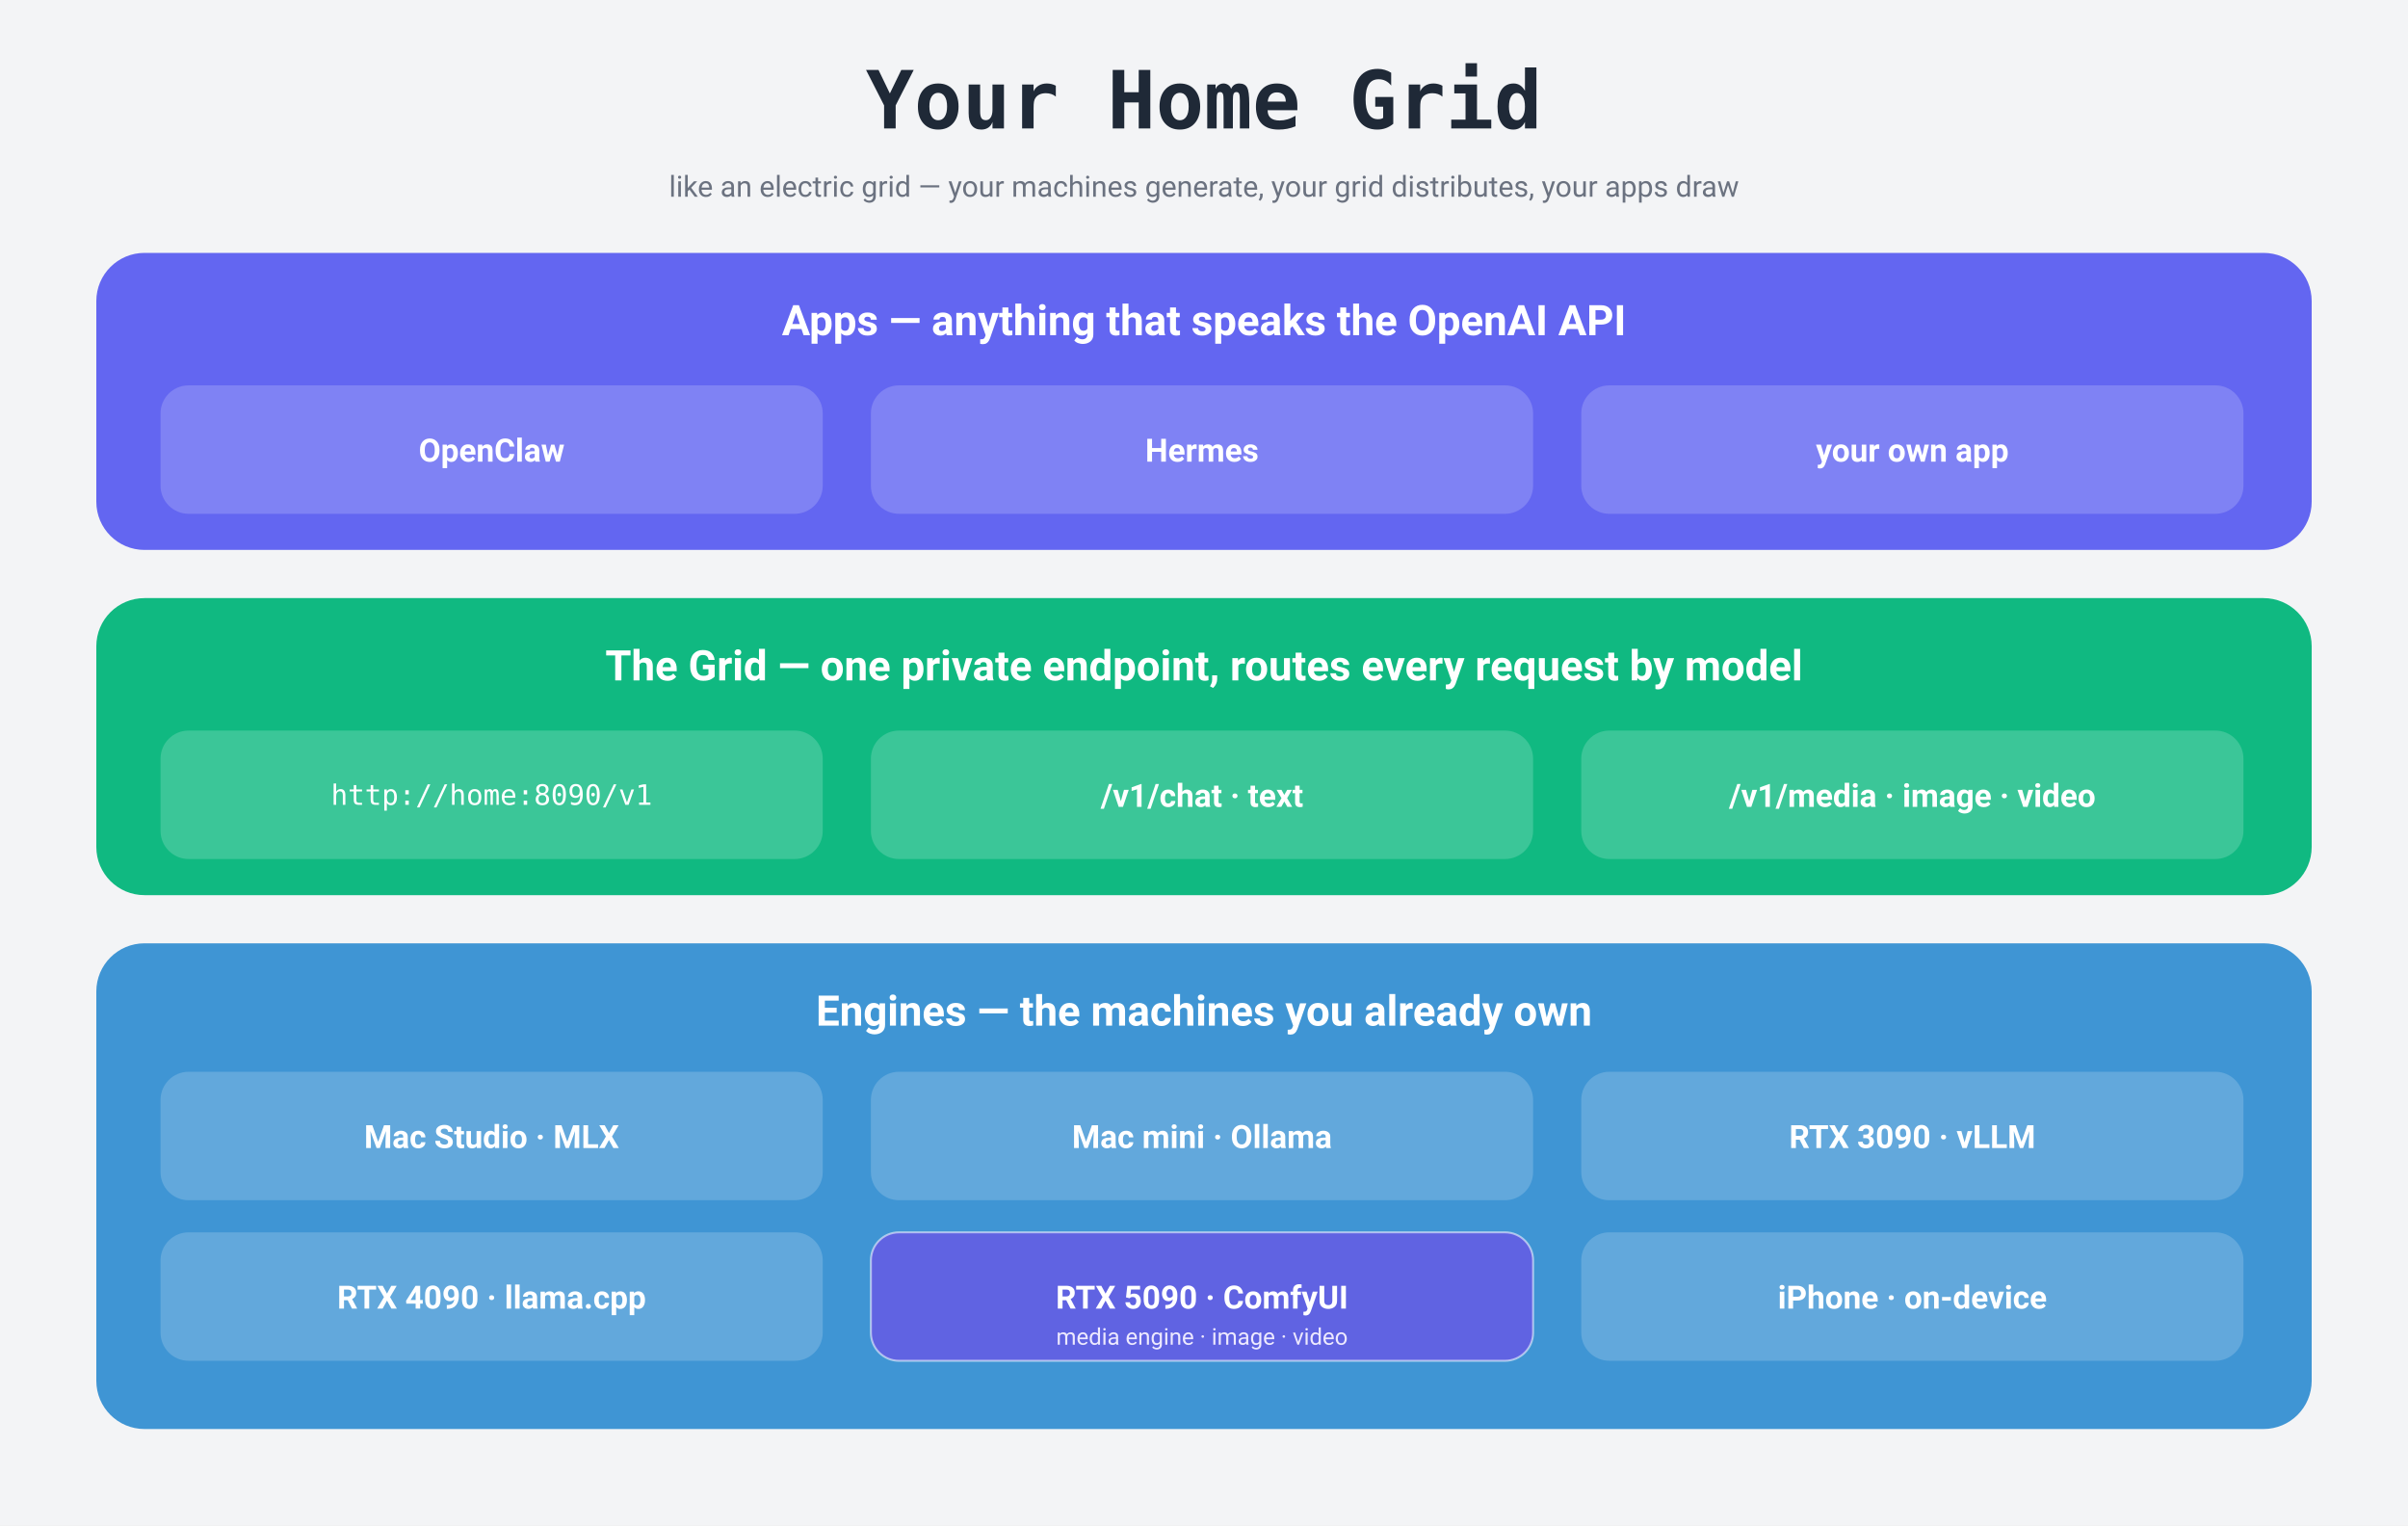
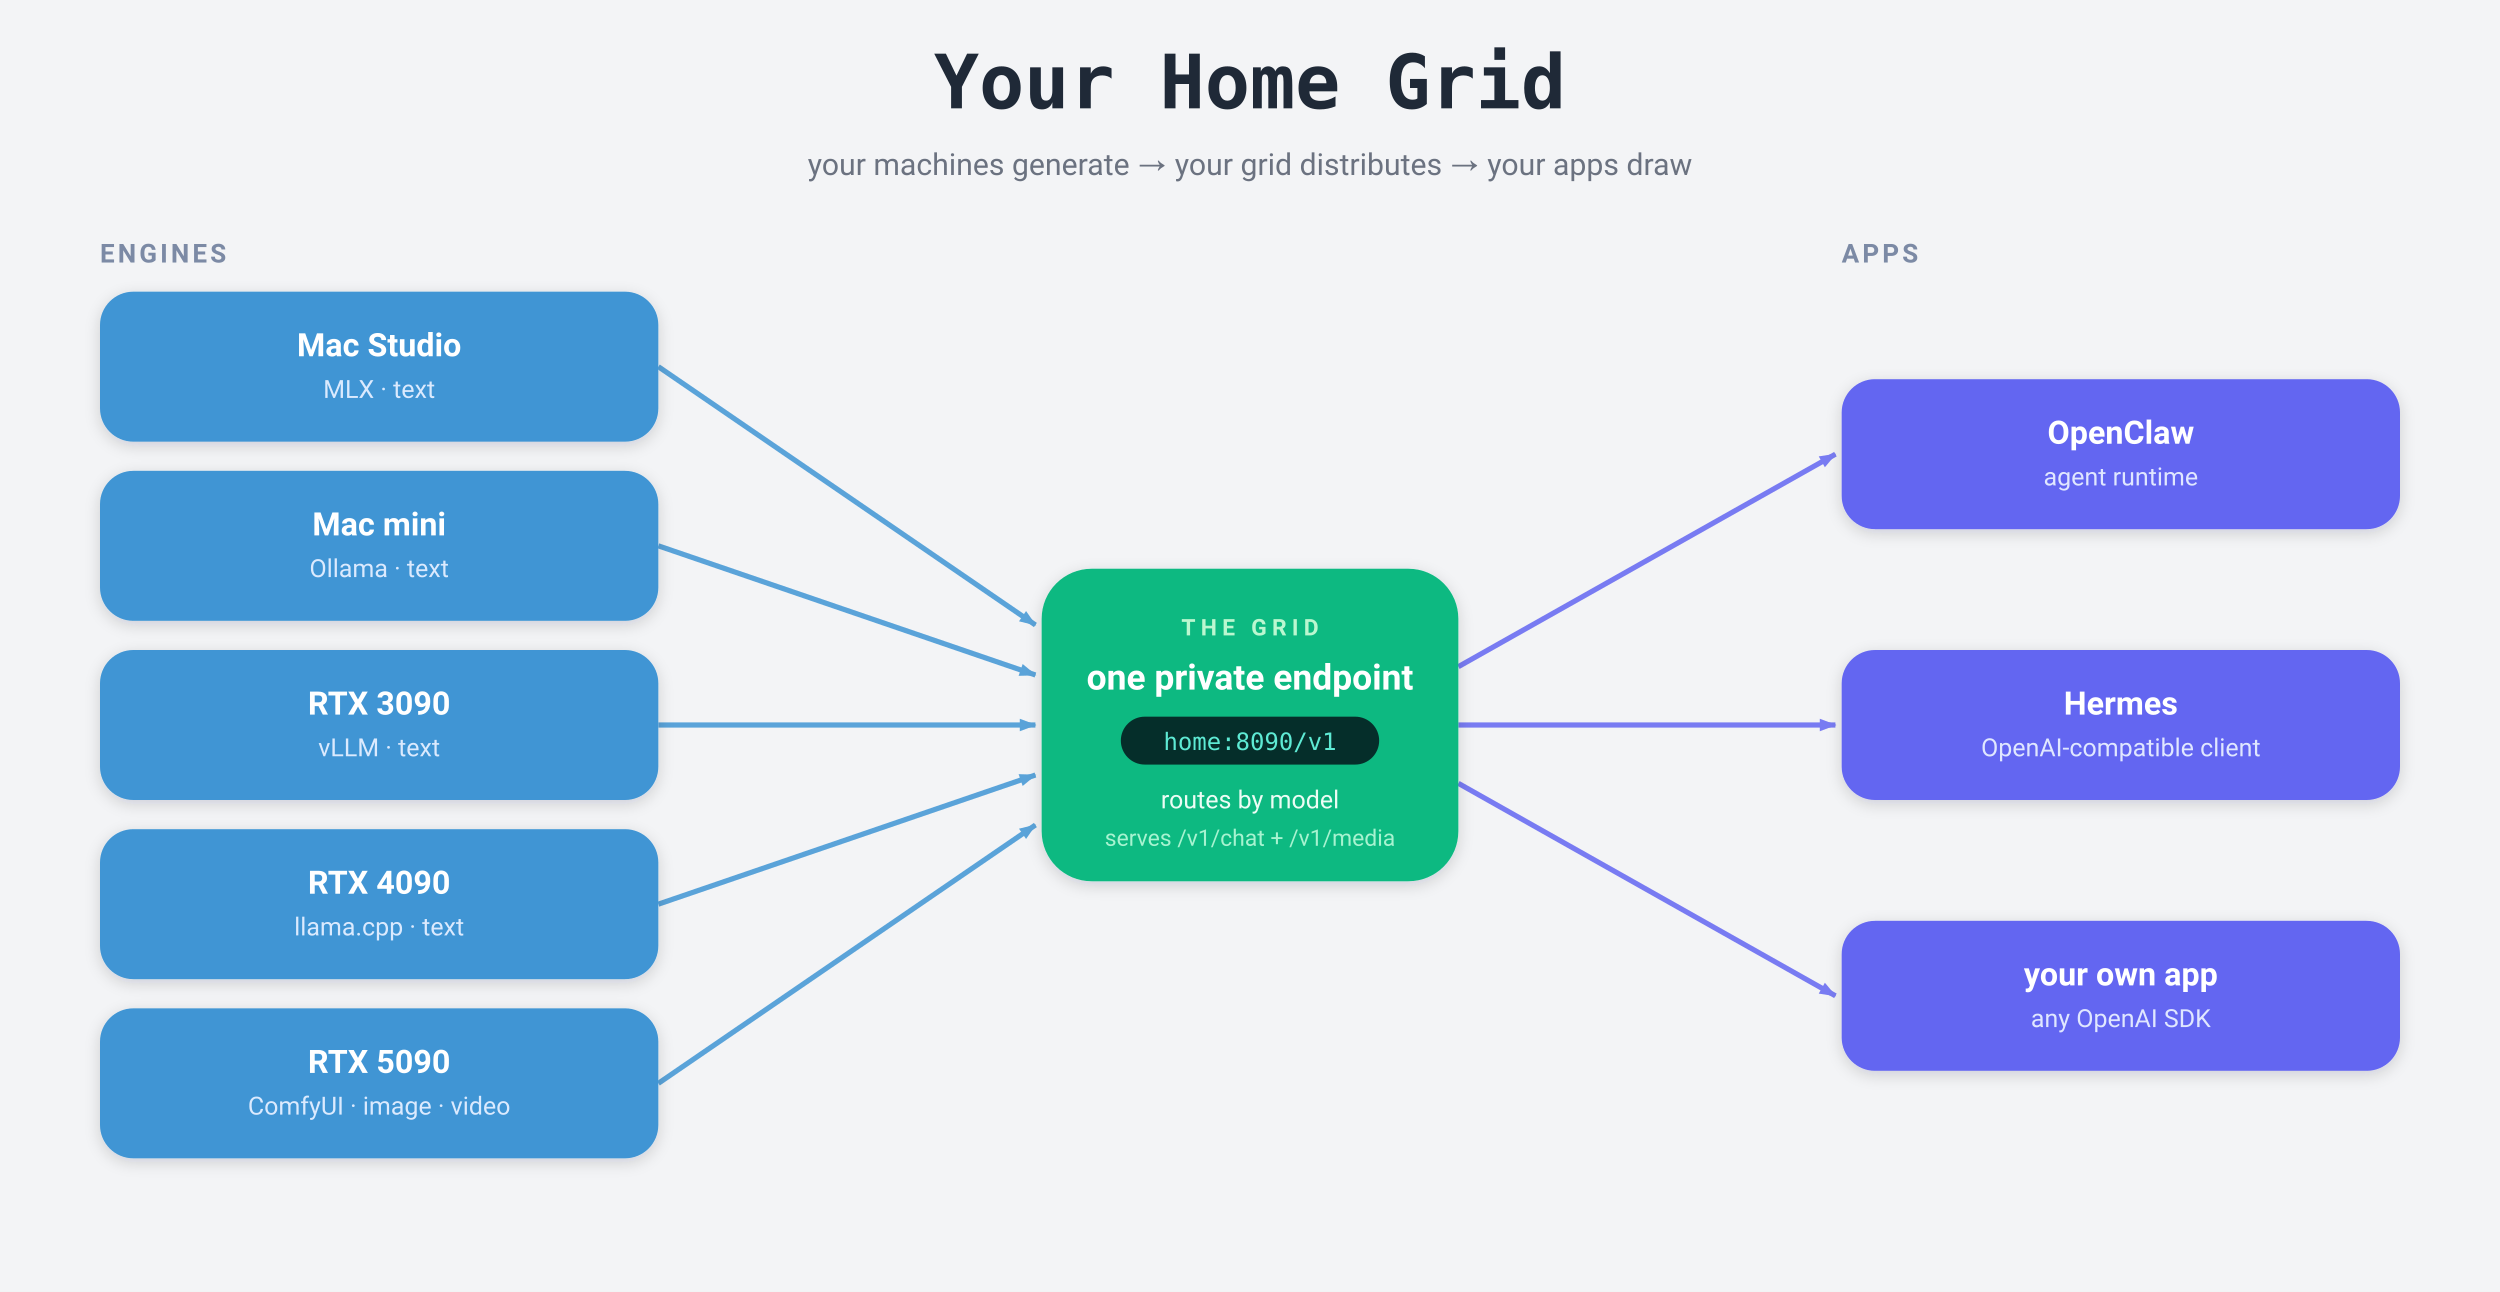
- <svg xmlns="http://www.w3.org/2000/svg" viewBox="0 0 1200 760" font-family="ui-sans-serif, -apple-system, 'Segoe UI', Roboto, Helvetica, Arial, sans-serif">
-   <rect width="1200" height="760" fill="#f3f4f6" />
-   <text x="600" y="64" text-anchor="middle" fill="#1f2937" font-size="40" font-weight="700" font-family="ui-monospace, 'SF Mono', Menlo, Consolas, monospace">Your Home Grid</text>
-   <text x="600" y="98" text-anchor="middle" fill="#6b7280" font-size="14.5">like an electric grid — your machines generate, your grid distributes, your apps draw</text>
-   <rect x="48" y="126" width="1104" height="148" rx="24" fill="#6366f1" />
-   <text x="600" y="167" text-anchor="middle" fill="#ffffff" font-size="21" font-weight="700">Apps — anything that speaks the OpenAI API</text>
-   <g fill="#ffffff" fill-opacity="0.18">
-     <rect x="80" y="192" width="330" height="64" rx="14" />
-     <rect x="434" y="192" width="330" height="64" rx="14" />
-     <rect x="788" y="192" width="330" height="64" rx="14" />
+ <svg xmlns="http://www.w3.org/2000/svg" viewBox="0 0 1200 620" font-family="ui-sans-serif, -apple-system, 'Segoe UI', Roboto, Helvetica, Arial, sans-serif">
+   <defs>
+     <marker id="arrBlue" markerWidth="9" markerHeight="9" refX="7.5" refY="3" orient="auto" markerUnits="userSpaceOnUse">
+       <path d="M0,0 L8,3 L0,6 Z" fill="#3f95d4" />
+     </marker>
+     <marker id="arrIndigo" markerWidth="9" markerHeight="9" refX="7.5" refY="3" orient="auto" markerUnits="userSpaceOnUse">
+       <path d="M0,0 L8,3 L0,6 Z" fill="#6366f1" />
+     </marker>
+     <filter id="sh" x="-20%" y="-40%" width="140%" height="180%">
+       <feDropShadow dx="0" dy="2" stdDeviation="3.5" flood-color="#0f172a" flood-opacity="0.16" />
+     </filter>
+   </defs>
+   <rect width="1200" height="620" fill="#f3f4f6" />
+   <text x="600" y="52" text-anchor="middle" fill="#1f2937" font-size="36" font-weight="700" font-family="ui-monospace, 'SF Mono', Menlo, Consolas, monospace">Your Home Grid</text>
+   <text x="600" y="84" text-anchor="middle" fill="#6b7280" font-size="14.5">your machines generate  →  your grid distributes  →  your apps draw</text>
+   <text x="48" y="126" fill="#7c8aa5" font-size="12.5" letter-spacing="1.5" font-weight="700">ENGINES</text>
+   <text x="884" y="126" fill="#7c8aa5" font-size="12.5" letter-spacing="1.5" font-weight="700">APPS</text>
+   <g fill="none" stroke="#3f95d4" stroke-width="2.5" opacity="0.85">
+     <line x1="316" y1="176" x2="497" y2="300" marker-end="url(#arrBlue)" />
+     <line x1="316" y1="262" x2="497" y2="324" marker-end="url(#arrBlue)" />
+     <line x1="316" y1="348" x2="497" y2="348" marker-end="url(#arrBlue)" />
+     <line x1="316" y1="434" x2="497" y2="372" marker-end="url(#arrBlue)" />
+     <line x1="316" y1="520" x2="497" y2="396" marker-end="url(#arrBlue)" />
  </g>
-   <g fill="#ffffff" font-size="16" font-weight="600" text-anchor="middle">
-     <text x="245" y="230">OpenClaw</text>
-     <text x="599" y="230">Hermes</text>
-     <text x="953" y="230">your own app</text>
+   <g fill="none" stroke="#6366f1" stroke-width="2.5" opacity="0.85">
+     <line x1="700" y1="320" x2="881" y2="218" marker-end="url(#arrIndigo)" />
+     <line x1="700" y1="348" x2="881" y2="348" marker-end="url(#arrIndigo)" />
+     <line x1="700" y1="376" x2="881" y2="478" marker-end="url(#arrIndigo)" />
  </g>
-   <rect x="48" y="298" width="1104" height="148" rx="24" fill="#10b981" />
-   <text x="600" y="339" text-anchor="middle" fill="#ffffff" font-size="21" font-weight="700">The Grid — one private endpoint, routes every request by model</text>
-   <g fill="#ffffff" fill-opacity="0.18">
-     <rect x="80" y="364" width="330" height="64" rx="14" />
-     <rect x="434" y="364" width="330" height="64" rx="14" />
-     <rect x="788" y="364" width="330" height="64" rx="14" />
+   <g filter="url(#sh)">
+     <rect x="48" y="140" width="268" height="72" rx="16" fill="#3f95d4" />
+     <rect x="48" y="226" width="268" height="72" rx="16" fill="#3f95d4" />
+     <rect x="48" y="312" width="268" height="72" rx="16" fill="#3f95d4" />
+     <rect x="48" y="398" width="268" height="72" rx="16" fill="#3f95d4" />
+     <rect x="48" y="484" width="268" height="72" rx="16" fill="#3f95d4" />
  </g>
-   <text x="245" y="401" text-anchor="middle" fill="#ffffff" font-size="14" font-family="ui-monospace, 'SF Mono', Menlo, Consolas, monospace">http://home:8090/v1</text>
-   <g fill="#ffffff" font-size="16" font-weight="600" text-anchor="middle">
-     <text x="599" y="402">/v1/chat · text</text>
-     <text x="953" y="402">/v1/media · image · video</text>
+   <g text-anchor="middle">
+     <text x="182" y="171" fill="#ffffff" font-size="15.5" font-weight="600">Mac Studio</text>
+     <text x="182" y="191" fill="#dbeafe" font-size="12">MLX · text</text>
+     <text x="182" y="257" fill="#ffffff" font-size="15.5" font-weight="600">Mac mini</text>
+     <text x="182" y="277" fill="#dbeafe" font-size="12">Ollama · text</text>
+     <text x="182" y="343" fill="#ffffff" font-size="15.5" font-weight="600">RTX 3090</text>
+     <text x="182" y="363" fill="#dbeafe" font-size="12">vLLM · text</text>
+     <text x="182" y="429" fill="#ffffff" font-size="15.5" font-weight="600">RTX 4090</text>
+     <text x="182" y="449" fill="#dbeafe" font-size="12">llama.cpp · text</text>
+     <text x="182" y="515" fill="#ffffff" font-size="15.5" font-weight="600">RTX 5090</text>
+     <text x="182" y="535" fill="#dbeafe" font-size="12">ComfyUI · image · video</text>
  </g>
-   <rect x="48" y="470" width="1104" height="242" rx="24" fill="#3f95d4" />
-   <text x="600" y="511" text-anchor="middle" fill="#ffffff" font-size="21" font-weight="700">Engines — the machines you already own</text>
-   <g fill="#ffffff" fill-opacity="0.18">
-     <rect x="80" y="534" width="330" height="64" rx="14" />
-     <rect x="434" y="534" width="330" height="64" rx="14" />
-     <rect x="788" y="534" width="330" height="64" rx="14" />
-     <rect x="80" y="614" width="330" height="64" rx="14" />
-     <rect x="788" y="614" width="330" height="64" rx="14" />
+   <g filter="url(#sh)">
+     <rect x="500" y="273" width="200" height="150" rx="24" fill="#10b981" />
  </g>
-   <rect x="434" y="614" width="330" height="64" rx="14" fill="#7c3aed" fill-opacity="0.55" stroke="#ffffff" stroke-opacity="0.55" />
-   <g fill="#ffffff" font-size="16" font-weight="600" text-anchor="middle">
-     <text x="245" y="572">Mac Studio · MLX</text>
-     <text x="599" y="572">Mac mini · Ollama</text>
-     <text x="953" y="572">RTX 3090 · vLLM</text>
-     <text x="245" y="652">RTX 4090 · llama.cpp</text>
-     <text x="599" y="652">RTX 5090 · ComfyUI</text>
-     <text x="953" y="652">iPhone · on-device</text>
+   <text x="600" y="305" text-anchor="middle" fill="#bbf7d0" font-size="11" letter-spacing="2.5" font-weight="700">THE GRID</text>
+   <text x="600" y="331" text-anchor="middle" fill="#ffffff" font-size="17" font-weight="700">one private endpoint</text>
+   <rect x="538" y="344" width="124" height="23" rx="11.5" fill="#052e2a" />
+   <text x="600" y="360" text-anchor="middle" fill="#5eead4" font-size="11.5" font-family="ui-monospace, 'SF Mono', Menlo, Consolas, monospace">home:8090/v1</text>
+   <text x="600" y="388" text-anchor="middle" fill="#ecfdf5" font-size="12">routes by model</text>
+   <text x="600" y="406" text-anchor="middle" fill="#a7f3d0" font-size="11">serves /v1/chat + /v1/media</text>
+   <g filter="url(#sh)">
+     <rect x="884" y="182" width="268" height="72" rx="16" fill="#6366f1" />
+     <rect x="884" y="312" width="268" height="72" rx="16" fill="#6366f1" />
+     <rect x="884" y="442" width="268" height="72" rx="16" fill="#6366f1" />
  </g>
-   <text x="599" y="670" text-anchor="middle" fill="#ede9fe" font-size="11.5">media engine · image · video</text>
+   <g text-anchor="middle">
+     <text x="1018" y="213" fill="#ffffff" font-size="15.5" font-weight="600">OpenClaw</text>
+     <text x="1018" y="233" fill="#e0e7ff" font-size="12">agent runtime</text>
+     <text x="1018" y="343" fill="#ffffff" font-size="15.5" font-weight="600">Hermes</text>
+     <text x="1018" y="363" fill="#e0e7ff" font-size="12">OpenAI-compatible client</text>
+     <text x="1018" y="473" fill="#ffffff" font-size="15.5" font-weight="600">your own app</text>
+     <text x="1018" y="493" fill="#e0e7ff" font-size="12">any OpenAI SDK</text>
+   </g>
</svg>
